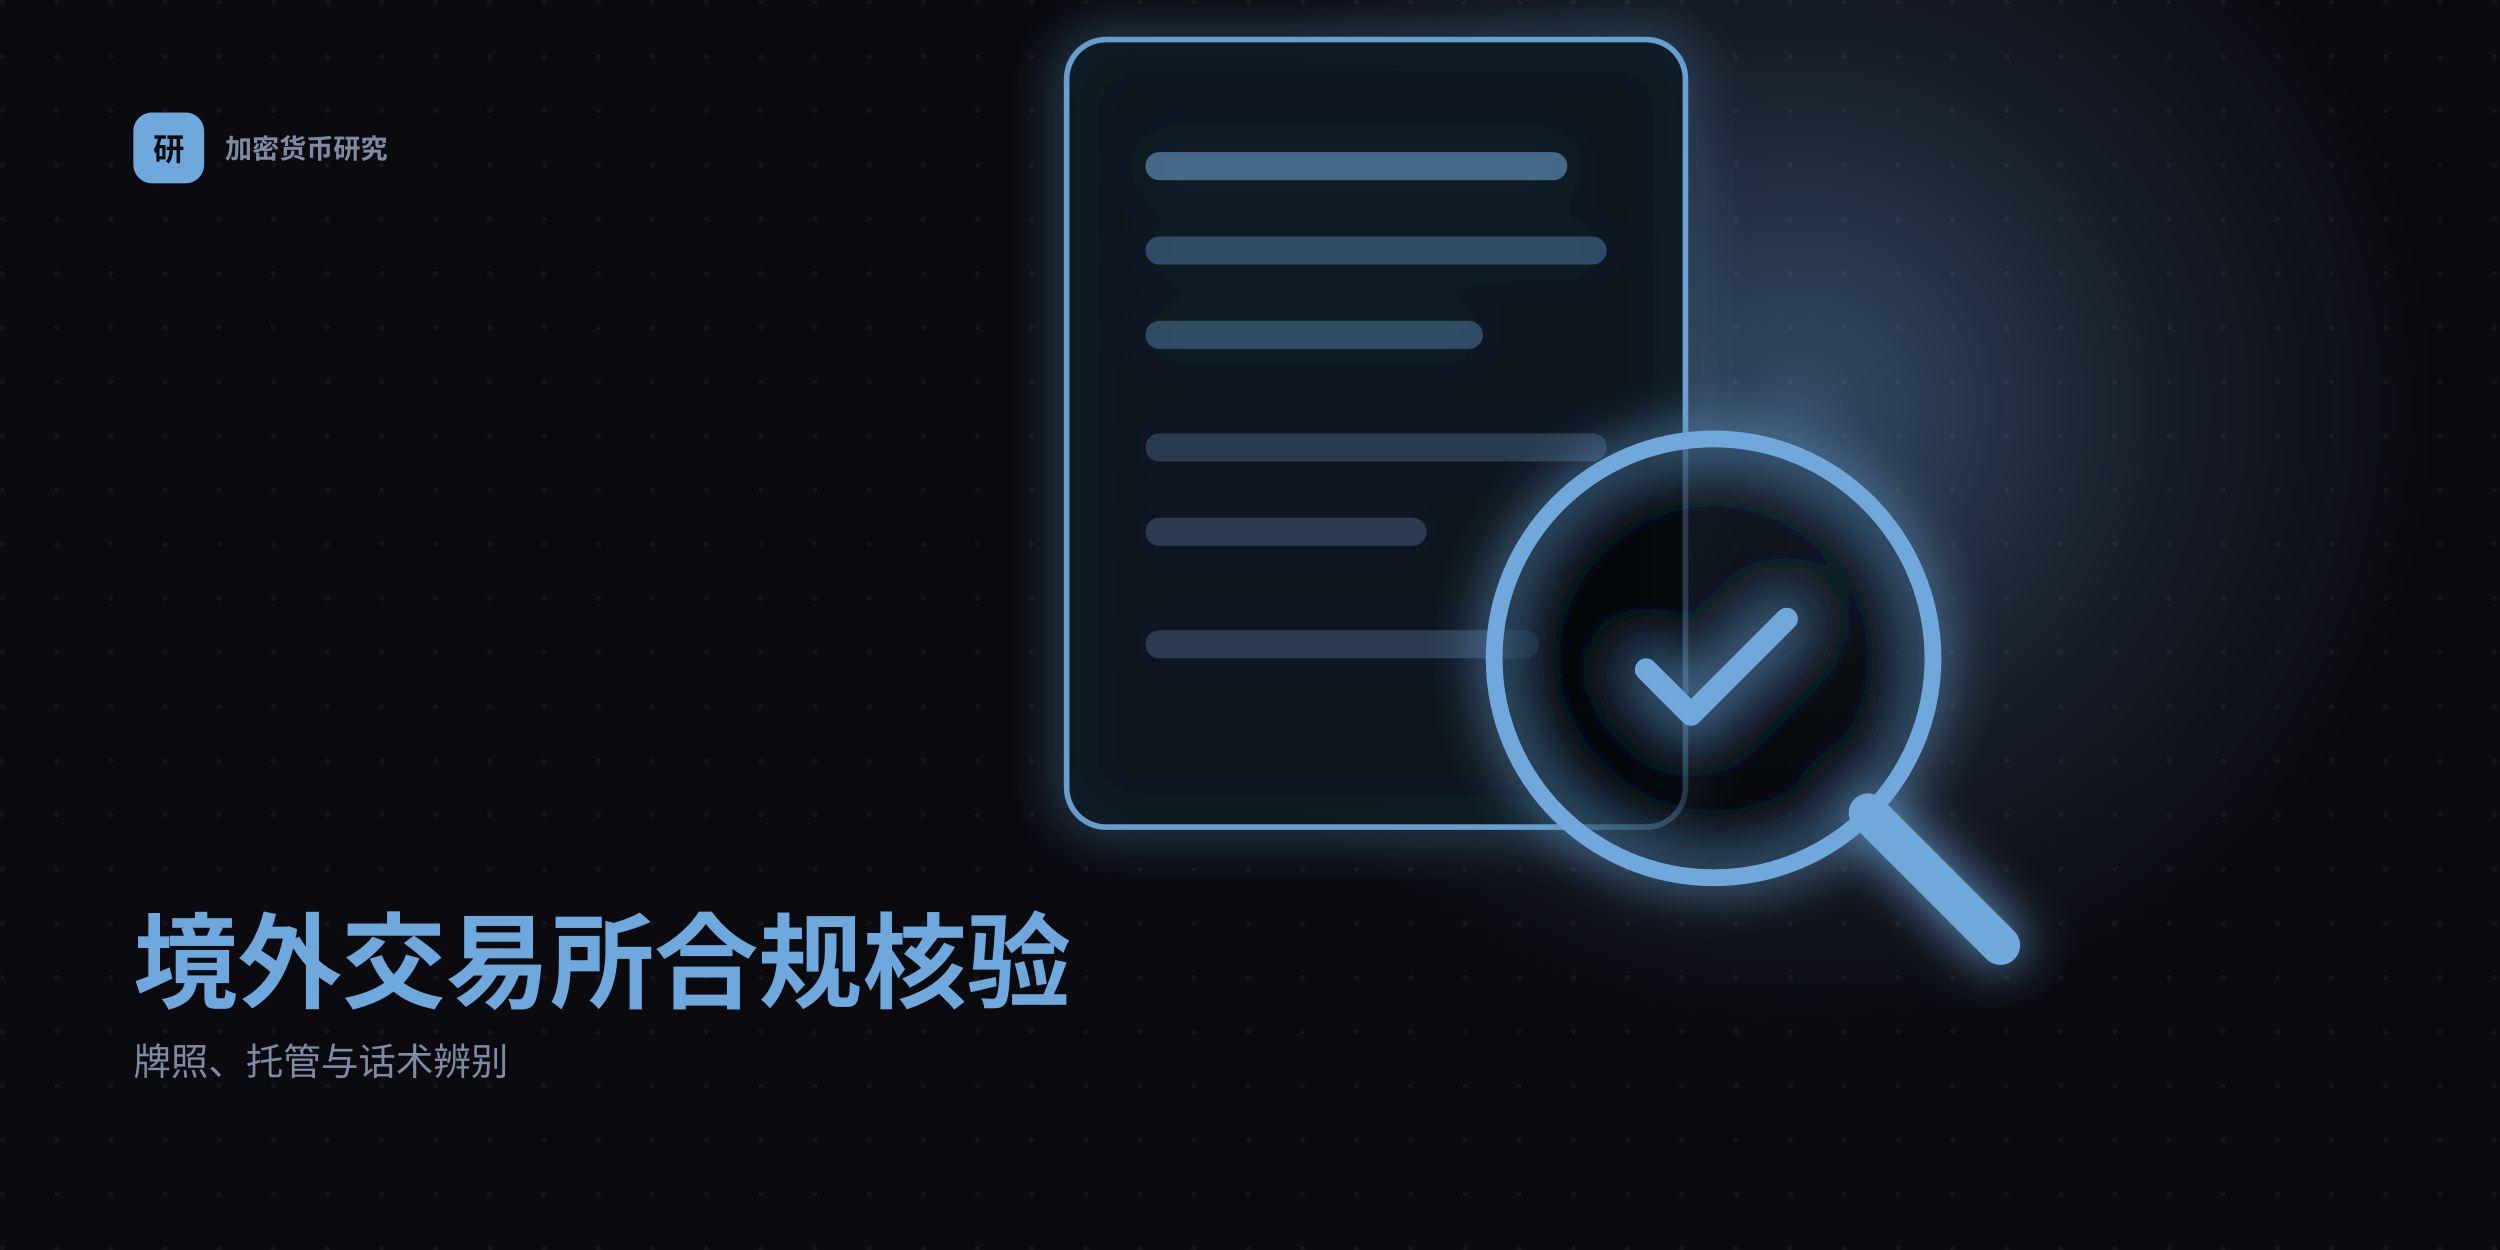
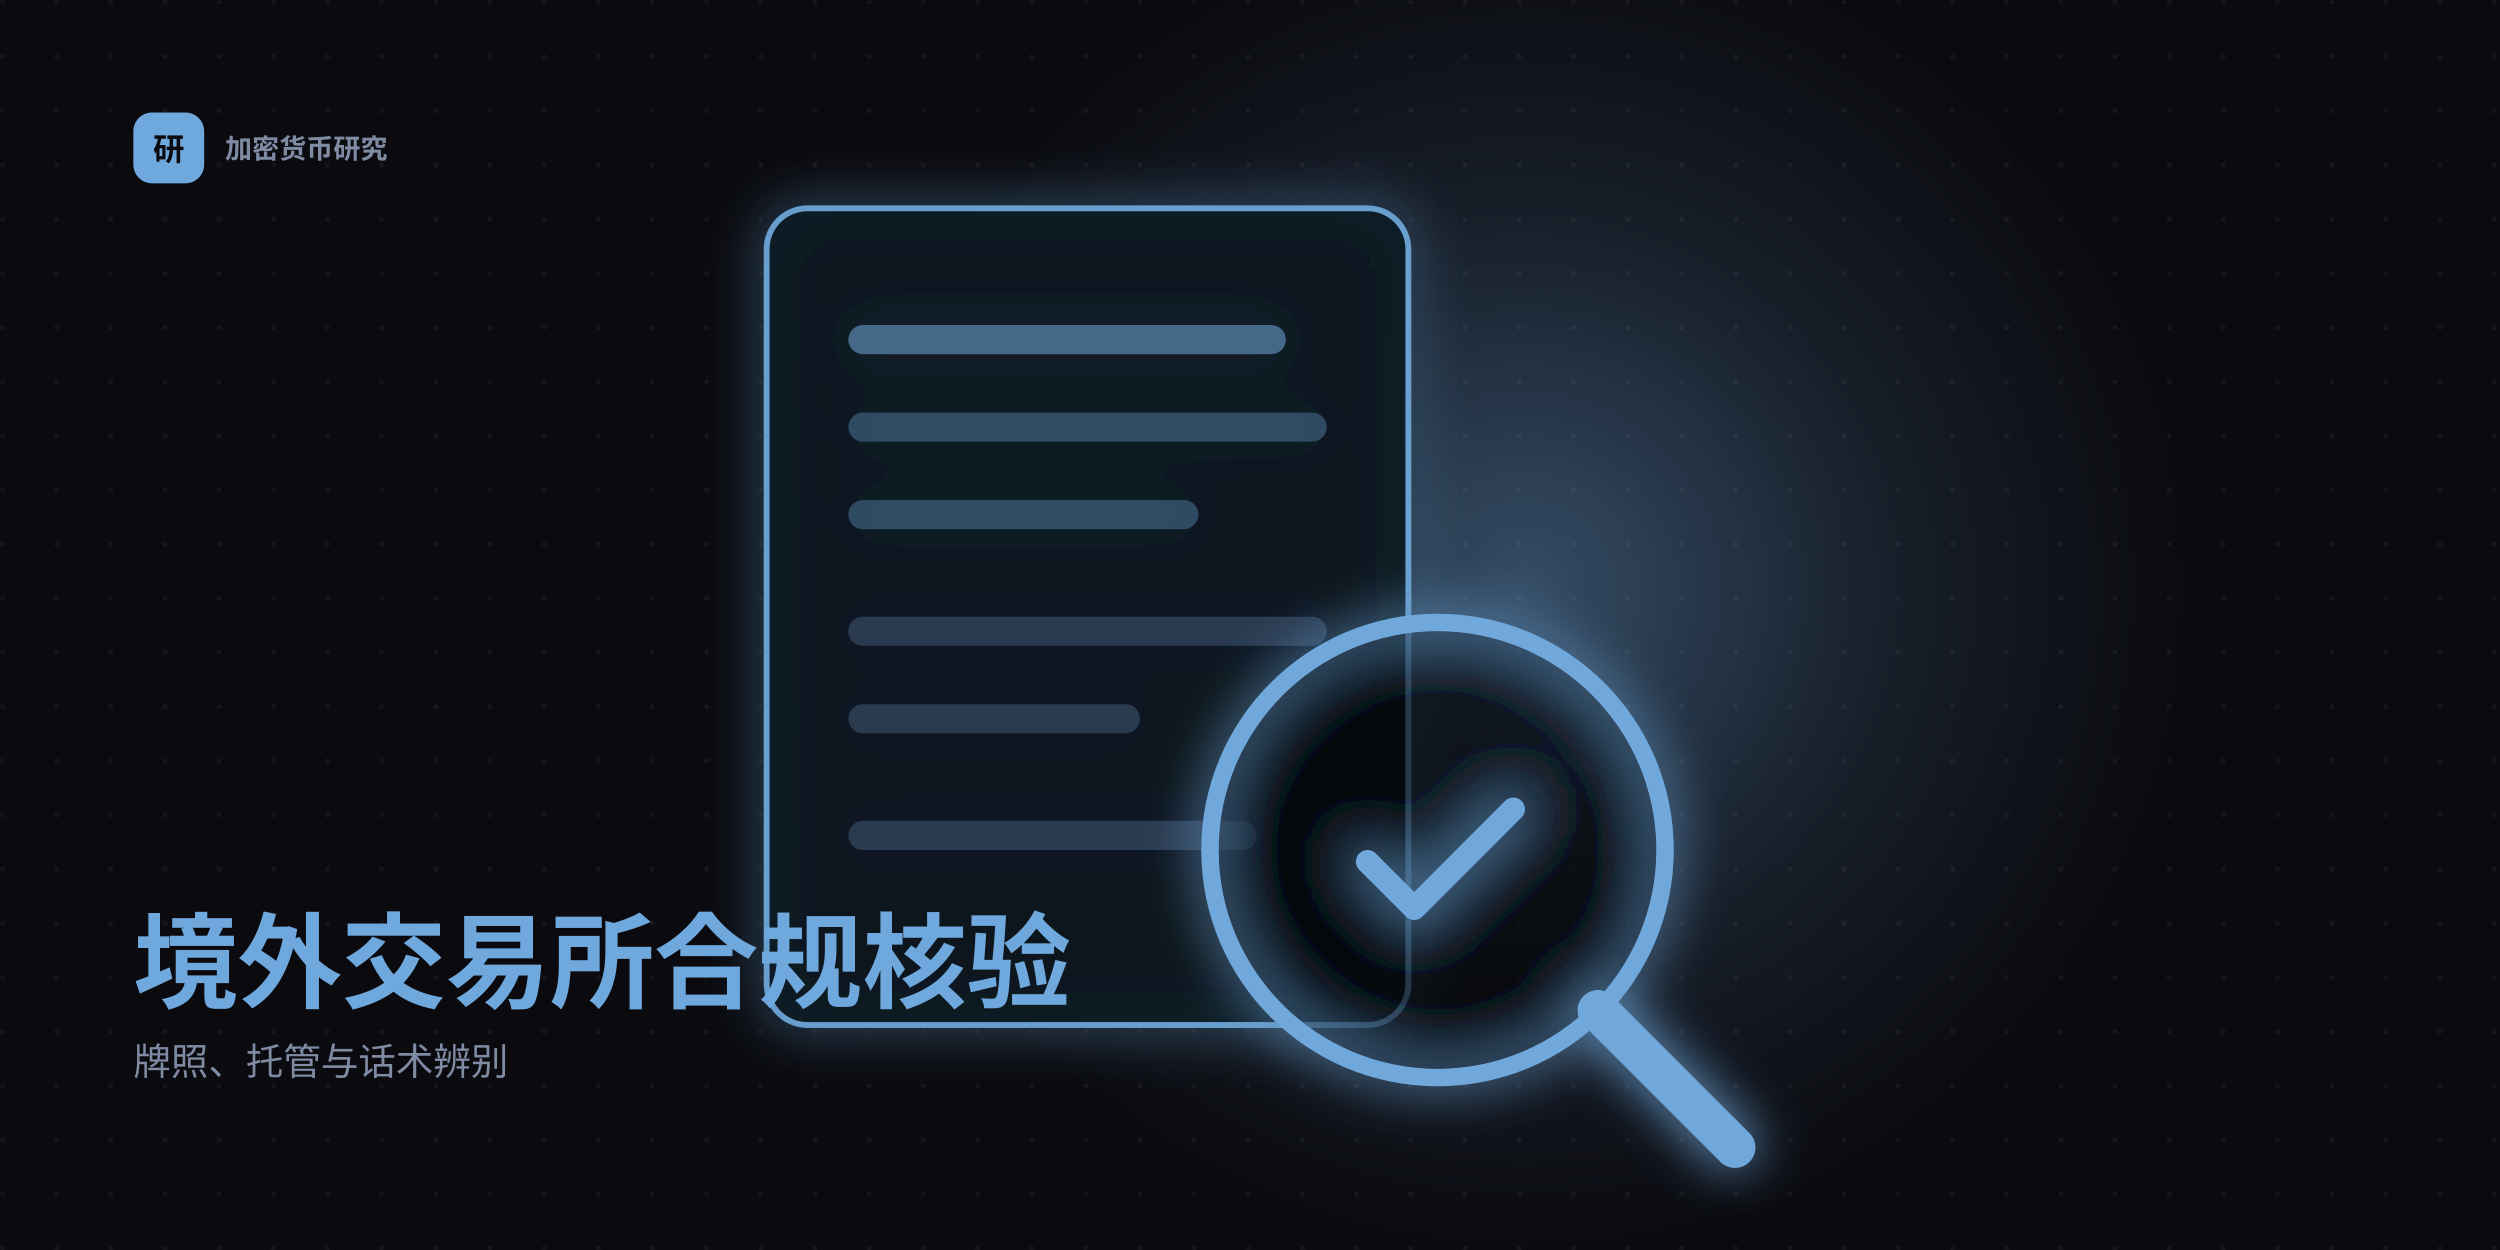
<svg xmlns="http://www.w3.org/2000/svg" viewBox="0 0 1200 600" role="img" aria-label="境外交易所合规核验：牌照、托管与话术辨别 主题配图">
  <defs>
    <radialGradient id="glowoffshorecrzh" cx="50%" cy="50%" r="50%">
      <stop offset="0%" stop-color="#6fa8dc" stop-opacity="0.42" />
      <stop offset="55%" stop-color="#6fa8dc" stop-opacity="0.13" />
      <stop offset="100%" stop-color="#6fa8dc" stop-opacity="0" />
    </radialGradient>
    <linearGradient id="baroffshorecrzh" x1="0" y1="1" x2="0" y2="0">
      <stop offset="0%" stop-color="#3f6fa3" stop-opacity="0.95" />
      <stop offset="100%" stop-color="#6fa8dc" stop-opacity="0.95" />
    </linearGradient>
    <filter id="softoffshorecrzh" x="-80%" y="-80%" width="260%" height="260%">
      <feGaussianBlur stdDeviation="9" result="b" />
      <feMerge>
        <feMergeNode in="b" />
        <feMergeNode in="SourceGraphic" />
      </feMerge>
    </filter>
    <pattern id="dotsoffshorecrzh" width="26" height="26" patternUnits="userSpaceOnUse">
      <circle cx="1.2" cy="1.2" r="1.2" fill="#ffffff" fill-opacity="0.05" />
    </pattern>
  </defs>
  <rect width="1200" height="600" fill="#0a0a0f" />
  <rect width="1200" height="600" fill="url(#dotsoffshorecrzh)" />
  <g transform="translate(64,54)">
    <rect x="0" y="0" width="34" height="34" rx="9" fill="#6fa8dc" />
    <text x="17" y="23" font-family="'Segoe UI',Arial,sans-serif" font-size="15" font-weight="700" fill="#0a0a0f" text-anchor="middle">研</text>
    <text x="44" y="22" font-family="'Segoe UI',Arial,sans-serif" font-size="13" font-weight="600" fill="#7f8aa3">加密货币研究</text>
  </g>
-   <g transform="translate(-352,-89) scale(1.35)">
+   <g transform="translate(-528,-12) scale(1.4)">
    <circle cx="900" cy="210" r="230" fill="url(#glowoffshorecrzh)" />
    <g transform="translate(640,80)" filter="url(#softoffshorecrzh)">
      <rect x="0" y="0" width="220" height="280" rx="14" fill="#10161f" stroke="#6fa8dc" stroke-width="2" opacity="0.9" />
      <rect x="28" y="40" width="150" height="10" rx="5" fill="#6fa8dc" opacity="0.55" />
      <rect x="28" y="70" width="164" height="10" rx="5" fill="#6fa8dc" opacity="0.35" />
      <rect x="28" y="100" width="120" height="10" rx="5" fill="#6fa8dc" opacity="0.35" />
      <rect x="28" y="140" width="164" height="10" rx="5" fill="#6fa8dc" opacity="0.25" />
      <rect x="28" y="170" width="100" height="10" rx="5" fill="#6fa8dc" opacity="0.25" />
      <rect x="28" y="210" width="140" height="10" rx="5" fill="#6fa8dc" opacity="0.25" />
    </g>
    <g transform="translate(870,300)" filter="url(#softoffshorecrzh)">
      <circle r="78" fill="#0a0a0f" fill-opacity="0.4" stroke="#6fa8dc" stroke-width="6" />
      <path d="M55 55 L102 102" stroke="#6fa8dc" stroke-width="14" stroke-linecap="round" />
      <path d="M-24 4 l16 16 l34 -34" stroke="#6fa8dc" stroke-width="8" fill="none" stroke-linecap="round" stroke-linejoin="round" />
    </g>
  </g>
  <g font-family="'Segoe UI',Arial,sans-serif" font-weight="800">
    <text font-size="50" fill="#6fa8dc">
      <tspan x="64" y="480">境外交易所合规核验</tspan>
    </text>
  </g>
  <text x="64" y="516" font-family="'Segoe UI',Arial,sans-serif" font-size="18" fill="#7f8aa3">牌照、托管与话术辨别</text>
</svg>
